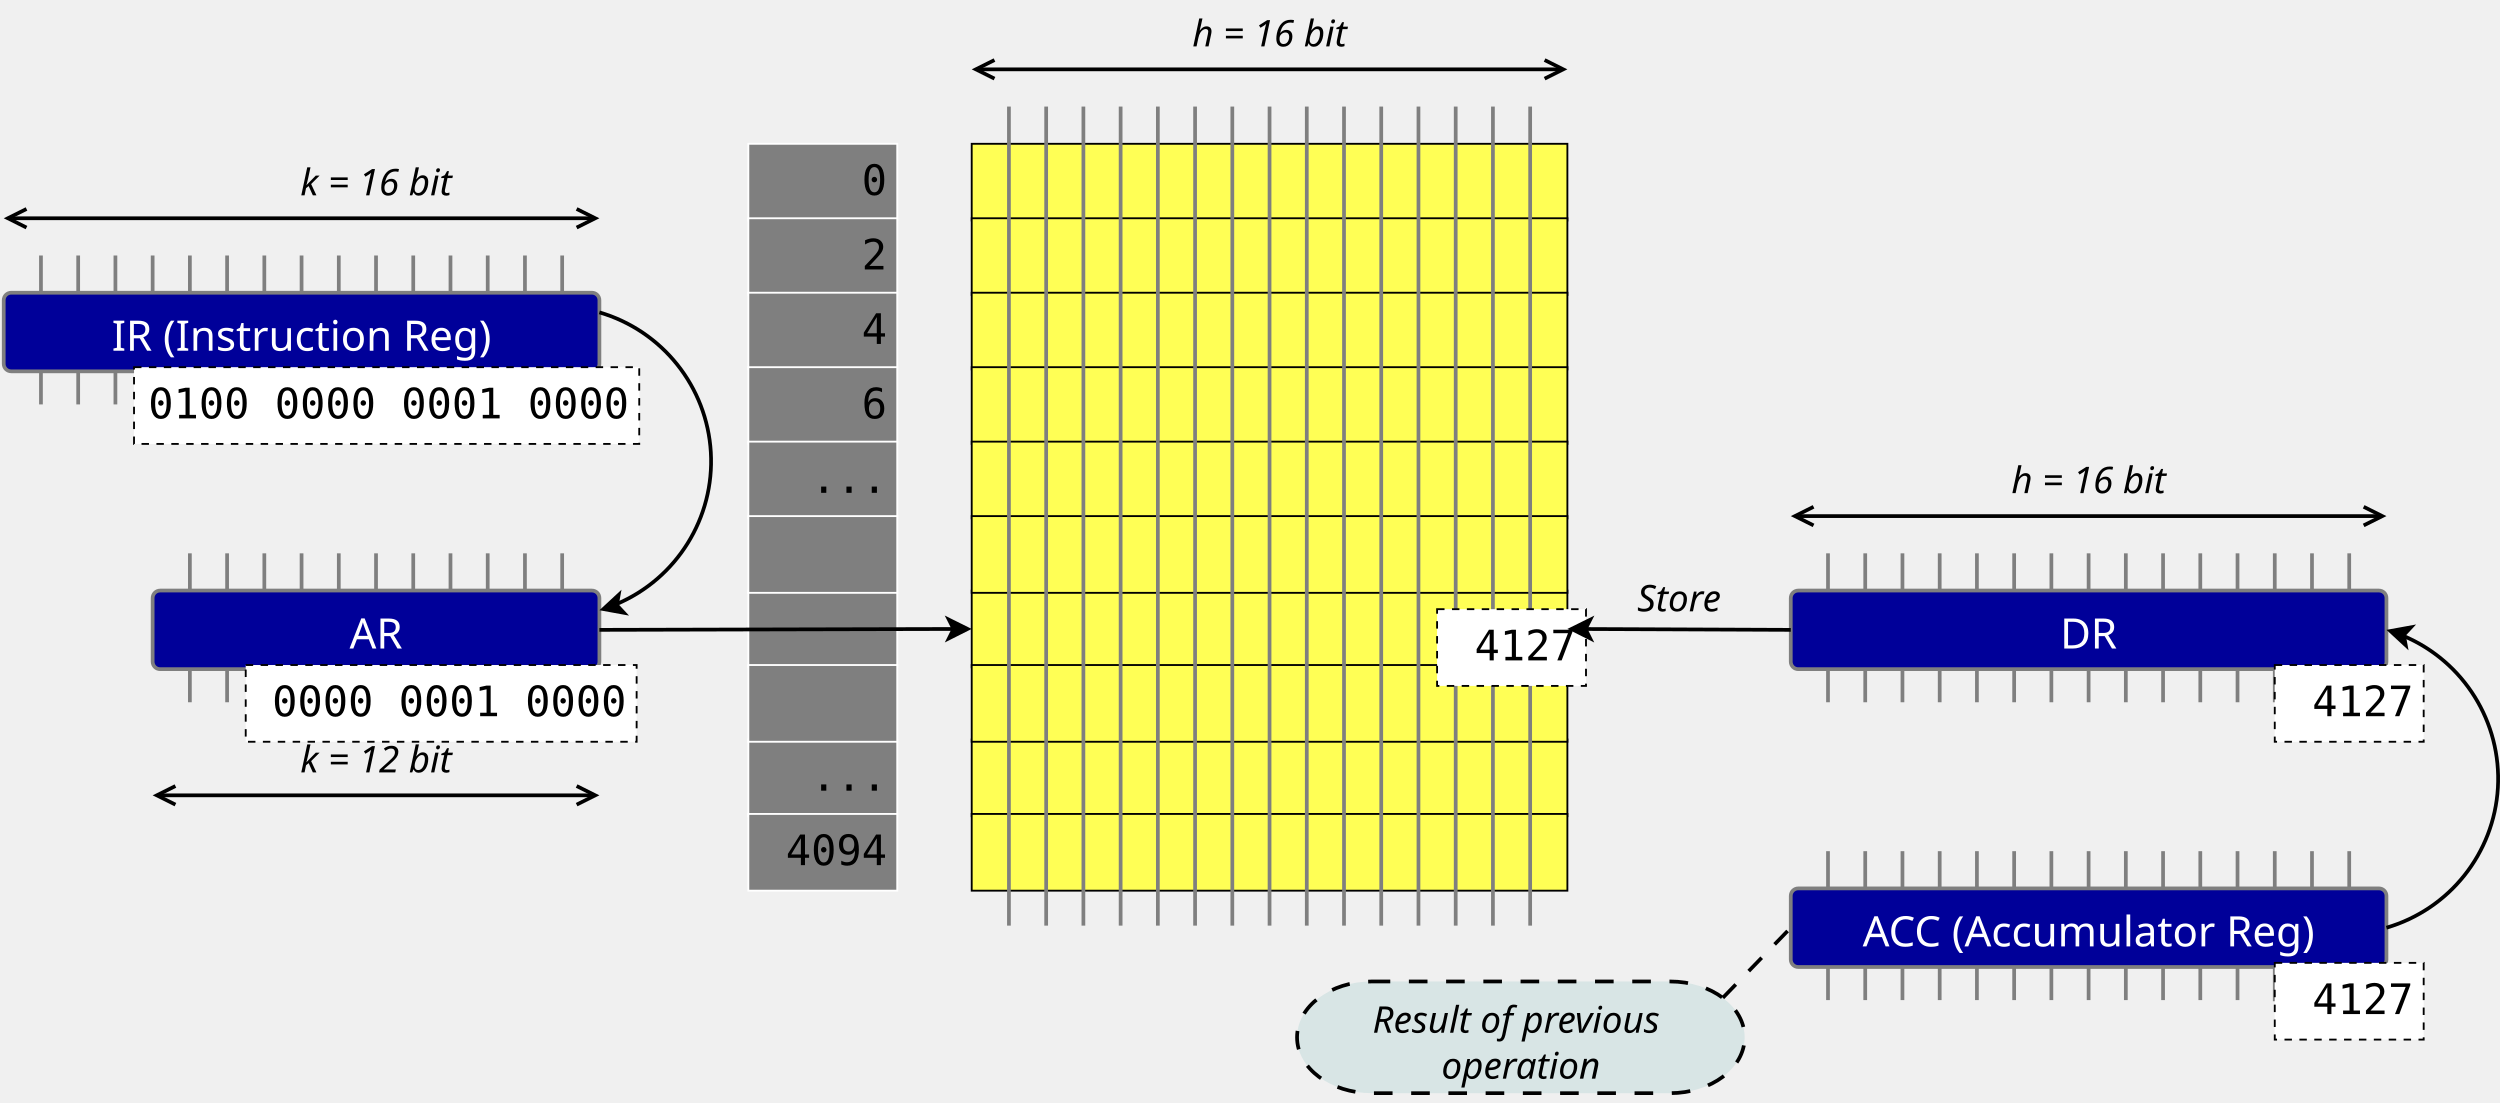
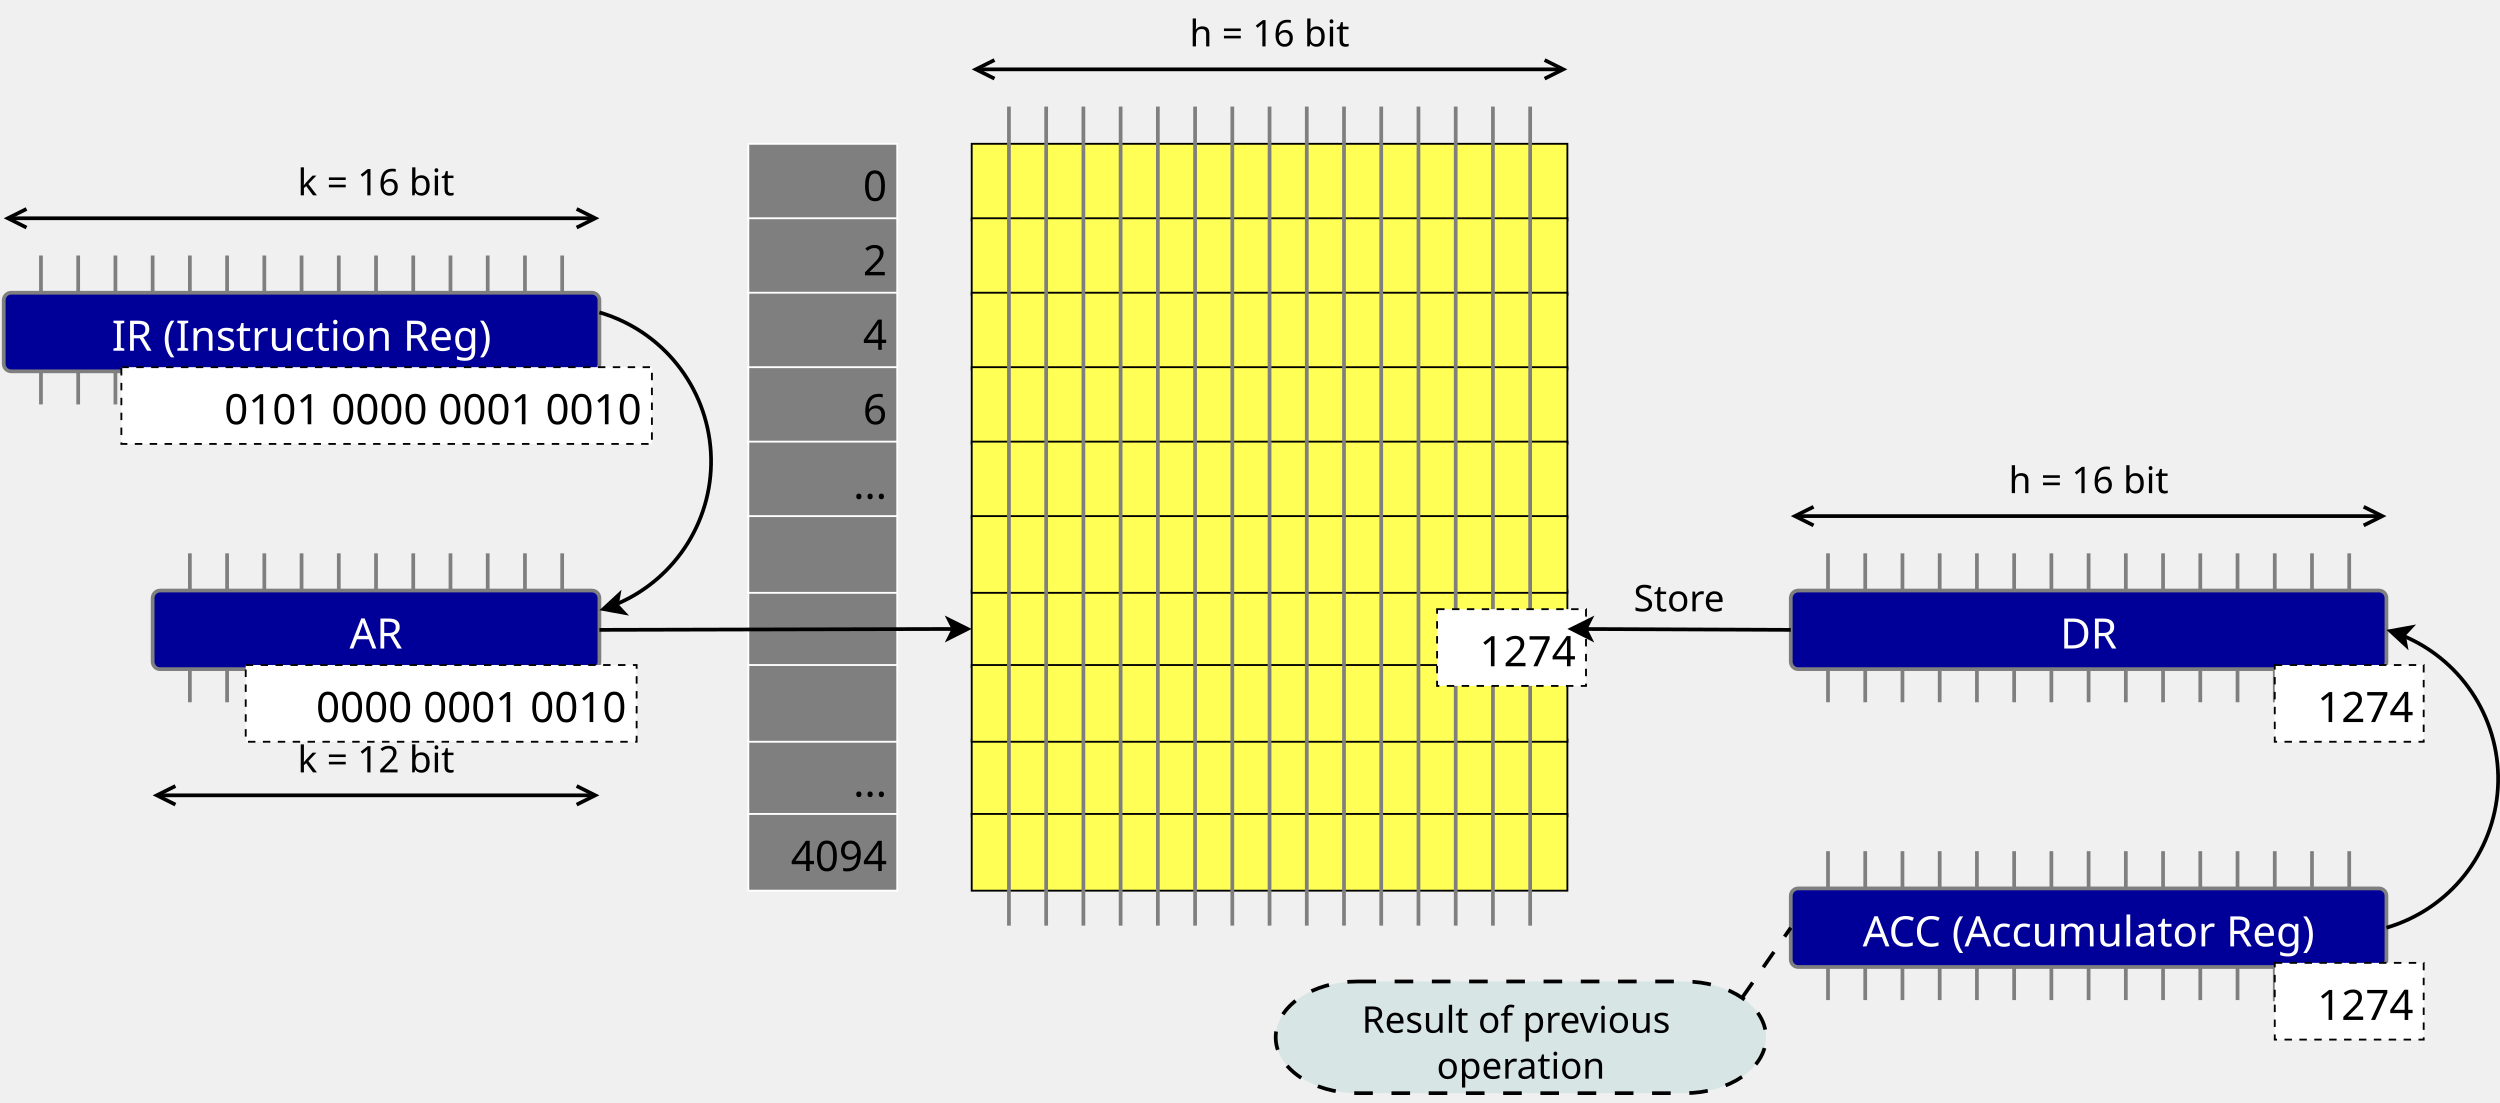
<svg xmlns="http://www.w3.org/2000/svg" width="68cm" height="30cm" viewBox="138 -54 1343 586">
+   <g id="Background" />
+   <g id="Background" />
  <g id="Background" />
  <g id="Background">
    <line style="fill: none; stroke-opacity: 1; stroke-width: 2; stroke: #7f7f7f" x1="160" y1="160" x2="160" y2="80" />
    <line style="fill: none; stroke-opacity: 1; stroke-width: 2; stroke: #7f7f7f" x1="180" y1="160" x2="180" y2="80" />
    <line style="fill: none; stroke-opacity: 1; stroke-width: 2; stroke: #7f7f7f" x1="200" y1="160" x2="200" y2="80" />
    <line style="fill: none; stroke-opacity: 1; stroke-width: 2; stroke: #7f7f7f" x1="220" y1="160" x2="220" y2="80" />
    <line style="fill: none; stroke-opacity: 1; stroke-width: 2; stroke: #7f7f7f" x1="1120" y1="320" x2="1120" y2="240" />
    <line style="fill: none; stroke-opacity: 1; stroke-width: 2; stroke: #7f7f7f" x1="1140" y1="320" x2="1140" y2="240" />
    <line style="fill: none; stroke-opacity: 1; stroke-width: 2; stroke: #7f7f7f" x1="1160" y1="320" x2="1160" y2="240" />
    <line style="fill: none; stroke-opacity: 1; stroke-width: 2; stroke: #7f7f7f" x1="1180" y1="320" x2="1180" y2="240" />
    <line style="fill: none; stroke-opacity: 1; stroke-width: 2; stroke: #7f7f7f" x1="1200" y1="320" x2="1200" y2="240" />
    <line style="fill: none; stroke-opacity: 1; stroke-width: 2; stroke: #7f7f7f" x1="1220" y1="320" x2="1220" y2="240" />
    <line style="fill: none; stroke-opacity: 1; stroke-width: 2; stroke: #7f7f7f" x1="1240" y1="320" x2="1240" y2="240" />
    <line style="fill: none; stroke-opacity: 1; stroke-width: 2; stroke: #7f7f7f" x1="1260" y1="320" x2="1260" y2="240" />
    <line style="fill: none; stroke-opacity: 1; stroke-width: 2; stroke: #7f7f7f" x1="1280" y1="320" x2="1280" y2="240" />
    <line style="fill: none; stroke-opacity: 1; stroke-width: 2; stroke: #7f7f7f" x1="1300" y1="320" x2="1300" y2="240" />
    <line style="fill: none; stroke-opacity: 1; stroke-width: 2; stroke: #7f7f7f" x1="1320" y1="320" x2="1320" y2="240" />
    <line style="fill: none; stroke-opacity: 1; stroke-width: 2; stroke: #7f7f7f" x1="1340" y1="320" x2="1340" y2="240" />
    <line style="fill: none; stroke-opacity: 1; stroke-width: 2; stroke: #7f7f7f" x1="1360" y1="320" x2="1360" y2="240" />
    <line style="fill: none; stroke-opacity: 1; stroke-width: 2; stroke: #7f7f7f" x1="1380" y1="320" x2="1380" y2="240" />
    <line style="fill: none; stroke-opacity: 1; stroke-width: 2; stroke: #7f7f7f" x1="1400" y1="320" x2="1400" y2="240" />
    <line style="fill: none; stroke-opacity: 1; stroke-width: 2; stroke: #7f7f7f" x1="240" y1="320" x2="240" y2="240" />
    <line style="fill: none; stroke-opacity: 1; stroke-width: 2; stroke: #7f7f7f" x1="260" y1="320" x2="260" y2="240" />
    <line style="fill: none; stroke-opacity: 1; stroke-width: 2; stroke: #7f7f7f" x1="280" y1="320" x2="280" y2="240" />
    <line style="fill: none; stroke-opacity: 1; stroke-width: 2; stroke: #7f7f7f" x1="300" y1="320" x2="300" y2="240" />
    <line style="fill: none; stroke-opacity: 1; stroke-width: 2; stroke: #7f7f7f" x1="320" y1="320" x2="320" y2="240" />
    <line style="fill: none; stroke-opacity: 1; stroke-width: 2; stroke: #7f7f7f" x1="340" y1="320" x2="340" y2="240" />
    <line style="fill: none; stroke-opacity: 1; stroke-width: 2; stroke: #7f7f7f" x1="360" y1="320" x2="360" y2="240" />
    <line style="fill: none; stroke-opacity: 1; stroke-width: 2; stroke: #7f7f7f" x1="380" y1="320" x2="380" y2="240" />
    <line style="fill: none; stroke-opacity: 1; stroke-width: 2; stroke: #7f7f7f" x1="400" y1="320" x2="400" y2="240" />
    <line style="fill: none; stroke-opacity: 1; stroke-width: 2; stroke: #7f7f7f" x1="420" y1="320" x2="420" y2="240" />
    <line style="fill: none; stroke-opacity: 1; stroke-width: 2; stroke: #7f7f7f" x1="440" y1="320" x2="440" y2="240" />
    <g>
      <rect style="fill: #000099; fill-opacity: 1; stroke-opacity: 1; stroke-width: 2; stroke: #7f7f7f" x="220" y="260" width="240" height="42.222" rx="4" ry="4" />
      <text font-size="22.578" style="fill: #ffffff; fill-opacity: 1; stroke: none;text-anchor:middle;font-family:sans-serif;font-style:normal;font-weight:normal" x="340" y="291.15">
        <tspan x="340" y="291.15">AR</tspan>
      </text>
    </g>
    <g>
      <rect style="fill: #ffff55; fill-opacity: 1; stroke-opacity: 1; stroke-width: 1; stroke: #000000" x="660" y="20" width="320" height="41.222" rx="0" ry="0" />
      <text font-size="22.578" style="fill: #000000; fill-opacity: 1; stroke: none;text-anchor:middle;font-family:sans-serif;font-style:normal;font-weight:normal" x="820" y="50.65">
        <tspan x="820" y="50.65" />
      </text>
    </g>
    <g>
      <rect style="fill: #ffff55; fill-opacity: 1; stroke-opacity: 1; stroke-width: 1; stroke: #000000" x="660" y="60" width="320" height="41.222" rx="0" ry="0" />
      <text font-size="22.578" style="fill: #000000; fill-opacity: 1; stroke: none;text-anchor:middle;font-family:sans-serif;font-style:normal;font-weight:normal" x="820" y="90.65">
        <tspan x="820" y="90.65" />
      </text>
    </g>
    <g>
      <rect style="fill: #ffff55; fill-opacity: 1; stroke-opacity: 1; stroke-width: 1; stroke: #000000" x="660" y="100" width="320" height="41.222" rx="0" ry="0" />
      <text font-size="22.578" style="fill: #000000; fill-opacity: 1; stroke: none;text-anchor:middle;font-family:sans-serif;font-style:normal;font-weight:normal" x="820" y="130.65">
        <tspan x="820" y="130.65" />
      </text>
    </g>
    <g>
      <rect style="fill: #ffff55; fill-opacity: 1; stroke-opacity: 1; stroke-width: 1; stroke: #000000" x="660" y="140" width="320" height="41.222" rx="0" ry="0" />
      <text font-size="22.578" style="fill: #000000; fill-opacity: 1; stroke: none;text-anchor:middle;font-family:sans-serif;font-style:normal;font-weight:normal" x="820" y="170.65">
        <tspan x="820" y="170.65" />
      </text>
    </g>
    <g>
      <rect style="fill: #ffff55; fill-opacity: 1; stroke-opacity: 1; stroke-width: 1; stroke: #000000" x="660" y="180" width="320" height="41.222" rx="0" ry="0" />
      <text font-size="22.578" style="fill: #000000; fill-opacity: 1; stroke: none;text-anchor:middle;font-family:sans-serif;font-style:normal;font-weight:normal" x="820" y="210.65">
        <tspan x="820" y="210.65" />
      </text>
    </g>
    <g>
      <rect style="fill: #ffff55; fill-opacity: 1; stroke-opacity: 1; stroke-width: 1; stroke: #000000" x="660" y="260" width="320" height="41.222" rx="0" ry="0" />
      <text font-size="22.578" style="fill: #000000; fill-opacity: 1; stroke: none;text-anchor:middle;font-family:sans-serif;font-style:normal;font-weight:normal" x="820" y="290.65">
        <tspan x="820" y="290.65" />
      </text>
    </g>
    <g>
      <rect style="fill: #ffff55; fill-opacity: 1; stroke-opacity: 1; stroke-width: 1; stroke: #000000" x="660" y="340" width="320" height="41.222" rx="0" ry="0" />
      <text font-size="22.578" style="fill: #000000; fill-opacity: 1; stroke: none;text-anchor:middle;font-family:sans-serif;font-style:normal;font-weight:normal" x="820" y="370.65">
        <tspan x="820" y="370.65" />
      </text>
    </g>
    <g>
      <rect style="fill: #000099; fill-opacity: 1; stroke-opacity: 1; stroke-width: 2; stroke: #7f7f7f" x="1100" y="260" width="320" height="42.222" rx="4" ry="4" />
      <text font-size="22.578" style="fill: #ffffff; fill-opacity: 1; stroke: none;text-anchor:middle;font-family:sans-serif;font-style:normal;font-weight:normal" x="1260" y="291.15">
        <tspan x="1260" y="291.15">DR</tspan>
      </text>
    </g>
    <g>
      <line style="fill: none; stroke-opacity: 1; stroke-width: 2; stroke: #000000" x1="664.472" y1="-20" x2="975.528" y2="-20" />
      <polyline style="fill: none; stroke-opacity: 1; stroke-width: 2; stroke: #000000" points="672.236,-25 662.236,-20 672.236,-15 " />
      <polyline style="fill: none; stroke-opacity: 1; stroke-width: 2; stroke: #000000" points="967.764,-15 977.764,-20 967.764,-25 " />
    </g>
-     <text font-size="19.756" style="fill: #000000; fill-opacity: 1; stroke: none;text-anchor:middle;font-family:sans-serif;font-style:italic;font-weight:normal" x="820" y="-32.325">
+     <text font-size="19.756" style="fill: #000000; fill-opacity: 1; stroke: none;text-anchor:middle;font-family:sans-serif;font-style:normal;font-weight:normal" x="820" y="-32.325">
      <tspan x="820" y="-32.325">h = 16 bit</tspan>
    </text>
    <g>
      <line style="fill: none; stroke-opacity: 1; stroke-width: 2; stroke: #000000" x1="1104.47" y1="220" x2="1415.53" y2="220" />
      <polyline style="fill: none; stroke-opacity: 1; stroke-width: 2; stroke: #000000" points="1112.24,215 1102.24,220 1112.24,225 " />
      <polyline style="fill: none; stroke-opacity: 1; stroke-width: 2; stroke: #000000" points="1407.76,225 1417.76,220 1407.76,215 " />
    </g>
-     <text font-size="19.756" style="fill: #000000; fill-opacity: 1; stroke: none;text-anchor:middle;font-family:sans-serif;font-style:italic;font-weight:normal" x="1260" y="207.675">
+     <text font-size="19.756" style="fill: #000000; fill-opacity: 1; stroke: none;text-anchor:middle;font-family:sans-serif;font-style:normal;font-weight:normal" x="1260" y="207.675">
      <tspan x="1260" y="207.675">h = 16 bit</tspan>
    </text>
    <g>
      <line style="fill: none; stroke-opacity: 1; stroke-width: 2; stroke: #000000" x1="144.472" y1="60" x2="455.528" y2="60" />
      <polyline style="fill: none; stroke-opacity: 1; stroke-width: 2; stroke: #000000" points="152.236,55 142.236,60 152.236,65 " />
      <polyline style="fill: none; stroke-opacity: 1; stroke-width: 2; stroke: #000000" points="447.764,65 457.764,60 447.764,55 " />
    </g>
-     <text font-size="19.756" style="fill: #000000; fill-opacity: 1; stroke: none;text-anchor:middle;font-family:sans-serif;font-style:italic;font-weight:normal" x="340" y="47.675">
+     <text font-size="19.756" style="fill: #000000; fill-opacity: 1; stroke: none;text-anchor:middle;font-family:sans-serif;font-style:normal;font-weight:normal" x="340" y="47.675">
      <tspan x="340" y="47.675">k = 16 bit</tspan>
    </text>
    <g>
      <rect style="fill: #7f7f7f; fill-opacity: 1; stroke-opacity: 1; stroke-width: 1; stroke: #ffffff" x="540" y="20" width="80" height="41.222" rx="0" ry="0" />
-       <text font-size="22.578" style="fill: #000000; fill-opacity: 1; stroke: none;text-anchor:end;font-family:monospace;font-style:normal;font-weight:normal" x="614.5" y="47.5">
-         <tspan x="614.5" y="47.5">0</tspan>
+       <text font-size="22.578" style="fill: #000000; fill-opacity: 1; stroke: none;text-anchor:end;font-family:sans-serif;font-style:normal;font-weight:normal" x="614.5" y="50.65">
+         <tspan x="614.5" y="50.65">0</tspan>
      </text>
    </g>
    <g>
      <rect style="fill: #7f7f7f; fill-opacity: 1; stroke-opacity: 1; stroke-width: 1; stroke: #ffffff" x="540" y="60" width="80" height="41.222" rx="0" ry="0" />
-       <text font-size="22.578" style="fill: #000000; fill-opacity: 1; stroke: none;text-anchor:end;font-family:monospace;font-style:normal;font-weight:normal" x="614.5" y="87.5">
-         <tspan x="614.5" y="87.5">2</tspan>
+       <text font-size="22.578" style="fill: #000000; fill-opacity: 1; stroke: none;text-anchor:end;font-family:sans-serif;font-style:normal;font-weight:normal" x="614.5" y="90.65">
+         <tspan x="614.5" y="90.65">2</tspan>
      </text>
    </g>
    <g>
      <rect style="fill: #7f7f7f; fill-opacity: 1; stroke-opacity: 1; stroke-width: 1; stroke: #ffffff" x="540" y="100" width="80" height="41.222" rx="0" ry="0" />
-       <text font-size="22.578" style="fill: #000000; fill-opacity: 1; stroke: none;text-anchor:end;font-family:monospace;font-style:normal;font-weight:normal" x="614.5" y="127.5">
-         <tspan x="614.5" y="127.5">4</tspan>
+       <text font-size="22.578" style="fill: #000000; fill-opacity: 1; stroke: none;text-anchor:end;font-family:sans-serif;font-style:normal;font-weight:normal" x="614.5" y="130.65">
+         <tspan x="614.5" y="130.65">4</tspan>
      </text>
    </g>
    <g>
      <rect style="fill: #7f7f7f; fill-opacity: 1; stroke-opacity: 1; stroke-width: 1; stroke: #ffffff" x="540" y="140" width="80" height="41.222" rx="0" ry="0" />
-       <text font-size="22.578" style="fill: #000000; fill-opacity: 1; stroke: none;text-anchor:end;font-family:monospace;font-style:normal;font-weight:normal" x="614.5" y="167.5">
-         <tspan x="614.5" y="167.5">6</tspan>
+       <text font-size="22.578" style="fill: #000000; fill-opacity: 1; stroke: none;text-anchor:end;font-family:sans-serif;font-style:normal;font-weight:normal" x="614.5" y="170.65">
+         <tspan x="614.5" y="170.65">6</tspan>
      </text>
    </g>
    <g>
      <rect style="fill: #7f7f7f; fill-opacity: 1; stroke-opacity: 1; stroke-width: 1; stroke: #ffffff" x="540" y="180" width="80" height="41.222" rx="0" ry="0" />
-       <text font-size="22.578" style="fill: #000000; fill-opacity: 1; stroke: none;text-anchor:end;font-family:monospace;font-style:normal;font-weight:normal" x="614.5" y="207.5">
-         <tspan x="614.5" y="207.5">...</tspan>
+       <text font-size="22.578" style="fill: #000000; fill-opacity: 1; stroke: none;text-anchor:end;font-family:sans-serif;font-style:normal;font-weight:normal" x="614.5" y="210.65">
+         <tspan x="614.5" y="210.65">...</tspan>
      </text>
    </g>
    <g>
      <rect style="fill: #7f7f7f; fill-opacity: 1; stroke-opacity: 1; stroke-width: 1; stroke: #ffffff" x="540" y="260" width="80" height="41.222" rx="0" ry="0" />
-       <text font-size="22.578" style="fill: #000000; fill-opacity: 1; stroke: none;text-anchor:end;font-family:monospace;font-style:normal;font-weight:normal" x="614.5" y="287.5">
-         <tspan x="614.5" y="287.5" />
+       <text font-size="22.578" style="fill: #000000; fill-opacity: 1; stroke: none;text-anchor:end;font-family:sans-serif;font-style:normal;font-weight:normal" x="614.5" y="290.65">
+         <tspan x="614.5" y="290.65" />
      </text>
    </g>
    <g>
      <rect style="fill: #7f7f7f; fill-opacity: 1; stroke-opacity: 1; stroke-width: 1; stroke: #ffffff" x="540" y="340" width="80" height="41.222" rx="0" ry="0" />
-       <text font-size="22.578" style="fill: #000000; fill-opacity: 1; stroke: none;text-anchor:end;font-family:monospace;font-style:normal;font-weight:normal" x="614.5" y="367.5">
-         <tspan x="614.5" y="367.5">...</tspan>
+       <text font-size="22.578" style="fill: #000000; fill-opacity: 1; stroke: none;text-anchor:end;font-family:sans-serif;font-style:normal;font-weight:normal" x="614.5" y="370.65">
+         <tspan x="614.5" y="370.65">...</tspan>
      </text>
    </g>
    <g>
      <rect style="fill: #ffff55; fill-opacity: 1; stroke-opacity: 1; stroke-width: 1; stroke: #000000" x="660" y="380" width="320" height="41.222" rx="0" ry="0" />
      <text font-size="22.578" style="fill: #000000; fill-opacity: 1; stroke: none;text-anchor:middle;font-family:sans-serif;font-style:normal;font-weight:normal" x="820" y="410.65">
        <tspan x="820" y="410.65" />
      </text>
    </g>
    <g>
      <rect style="fill: #7f7f7f; fill-opacity: 1; stroke-opacity: 1; stroke-width: 1; stroke: #ffffff" x="540" y="380" width="80" height="41.222" rx="0" ry="0" />
-       <text font-size="22.578" style="fill: #000000; fill-opacity: 1; stroke: none;text-anchor:end;font-family:monospace;font-style:normal;font-weight:normal" x="614.5" y="407.5">
-         <tspan x="614.5" y="407.5">4094</tspan>
-       </text>
-     </g>
-     <text font-size="19.756" style="fill: #000000; fill-opacity: 1; stroke: none;text-anchor:middle;font-family:sans-serif;font-style:italic;font-weight:normal" x="1040" y="271.15">
+       <text font-size="22.578" style="fill: #000000; fill-opacity: 1; stroke: none;text-anchor:end;font-family:sans-serif;font-style:normal;font-weight:normal" x="614.5" y="410.65">
+         <tspan x="614.5" y="410.65">4094</tspan>
+       </text>
+     </g>
+     <text font-size="19.756" style="fill: #000000; fill-opacity: 1; stroke: none;text-anchor:middle;font-family:sans-serif;font-style:normal;font-weight:normal" x="1040" y="271.15">
      <tspan x="1040" y="271.15">Store</tspan>
    </text>
    <g>
      <rect style="fill: #ffff55; fill-opacity: 1; stroke-opacity: 1; stroke-width: 1; stroke: #000000" x="660" y="300" width="320" height="41.222" rx="0" ry="0" />
      <text font-size="22.578" style="fill: #000000; fill-opacity: 1; stroke: none;text-anchor:middle;font-family:sans-serif;font-style:normal;font-weight:normal" x="820" y="330.65">
        <tspan x="820" y="330.65" />
      </text>
    </g>
    <g>
      <rect style="fill: #7f7f7f; fill-opacity: 1; stroke-opacity: 1; stroke-width: 1; stroke: #ffffff" x="540" y="300" width="80" height="41.222" rx="0" ry="0" />
-       <text font-size="22.578" style="fill: #000000; fill-opacity: 1; stroke: none;text-anchor:end;font-family:monospace;font-style:normal;font-weight:normal" x="614.5" y="327.5">
-         <tspan x="614.5" y="327.5" />
+       <text font-size="22.578" style="fill: #000000; fill-opacity: 1; stroke: none;text-anchor:end;font-family:sans-serif;font-style:normal;font-weight:normal" x="614.5" y="330.65">
+         <tspan x="614.5" y="330.65" />
      </text>
    </g>
    <g>
      <rect style="fill: #ffff55; fill-opacity: 1; stroke-opacity: 1; stroke-width: 1; stroke: #000000" x="660" y="220" width="320" height="41.222" rx="0" ry="0" />
      <text font-size="22.578" style="fill: #000000; fill-opacity: 1; stroke: none;text-anchor:middle;font-family:sans-serif;font-style:normal;font-weight:normal" x="820" y="250.65">
        <tspan x="820" y="250.65" />
      </text>
    </g>
    <g>
      <rect style="fill: #7f7f7f; fill-opacity: 1; stroke-opacity: 1; stroke-width: 1; stroke: #ffffff" x="540" y="220" width="80" height="41.222" rx="0" ry="0" />
-       <text font-size="22.578" style="fill: #000000; fill-opacity: 1; stroke: none;text-anchor:end;font-family:monospace;font-style:normal;font-weight:normal" x="614.5" y="247.5">
-         <tspan x="614.5" y="247.5" />
+       <text font-size="22.578" style="fill: #000000; fill-opacity: 1; stroke: none;text-anchor:end;font-family:sans-serif;font-style:normal;font-weight:normal" x="614.5" y="250.65">
+         <tspan x="614.5" y="250.65" />
      </text>
    </g>
    <line style="fill: none; stroke-opacity: 1; stroke-width: 2; stroke: #7f7f7f" x1="680" y1="440" x2="680" y2="0" />
    <line style="fill: none; stroke-opacity: 1; stroke-width: 2; stroke: #7f7f7f" x1="700" y1="440" x2="700" y2="0" />
    <line style="fill: none; stroke-opacity: 1; stroke-width: 2; stroke: #7f7f7f" x1="720" y1="440" x2="720" y2="0" />
    <line style="fill: none; stroke-opacity: 1; stroke-width: 2; stroke: #7f7f7f" x1="740" y1="440" x2="740" y2="0" />
    <line style="fill: none; stroke-opacity: 1; stroke-width: 2; stroke: #7f7f7f" x1="760" y1="440" x2="760" y2="0" />
    <line style="fill: none; stroke-opacity: 1; stroke-width: 2; stroke: #7f7f7f" x1="780" y1="440" x2="780" y2="0" />
    <line style="fill: none; stroke-opacity: 1; stroke-width: 2; stroke: #7f7f7f" x1="800" y1="440" x2="800" y2="0" />
    <line style="fill: none; stroke-opacity: 1; stroke-width: 2; stroke: #7f7f7f" x1="820" y1="440" x2="820" y2="0" />
    <line style="fill: none; stroke-opacity: 1; stroke-width: 2; stroke: #7f7f7f" x1="840" y1="440" x2="840" y2="0" />
    <line style="fill: none; stroke-opacity: 1; stroke-width: 2; stroke: #7f7f7f" x1="860" y1="440" x2="860" y2="0" />
    <line style="fill: none; stroke-opacity: 1; stroke-width: 2; stroke: #7f7f7f" x1="880" y1="440" x2="880" y2="0" />
    <line style="fill: none; stroke-opacity: 1; stroke-width: 2; stroke: #7f7f7f" x1="900" y1="440" x2="900" y2="0" />
    <line style="fill: none; stroke-opacity: 1; stroke-width: 2; stroke: #7f7f7f" x1="920" y1="440" x2="920" y2="0" />
    <line style="fill: none; stroke-opacity: 1; stroke-width: 2; stroke: #7f7f7f" x1="940" y1="440" x2="940" y2="0" />
    <line style="fill: none; stroke-opacity: 1; stroke-width: 2; stroke: #7f7f7f" x1="960" y1="440" x2="960" y2="0" />
    <line style="fill: none; stroke-opacity: 1; stroke-width: 2; stroke: #7f7f7f" x1="240" y1="160" x2="240" y2="80" />
    <line style="fill: none; stroke-opacity: 1; stroke-width: 2; stroke: #7f7f7f" x1="260" y1="160" x2="260" y2="80" />
    <line style="fill: none; stroke-opacity: 1; stroke-width: 2; stroke: #7f7f7f" x1="280" y1="160" x2="280" y2="80" />
    <line style="fill: none; stroke-opacity: 1; stroke-width: 2; stroke: #7f7f7f" x1="300" y1="160" x2="300" y2="80" />
    <line style="fill: none; stroke-opacity: 1; stroke-width: 2; stroke: #7f7f7f" x1="320" y1="160" x2="320" y2="80" />
    <line style="fill: none; stroke-opacity: 1; stroke-width: 2; stroke: #7f7f7f" x1="340" y1="160" x2="340" y2="80" />
    <line style="fill: none; stroke-opacity: 1; stroke-width: 2; stroke: #7f7f7f" x1="360" y1="160" x2="360" y2="80" />
    <line style="fill: none; stroke-opacity: 1; stroke-width: 2; stroke: #7f7f7f" x1="380" y1="160" x2="380" y2="80" />
    <line style="fill: none; stroke-opacity: 1; stroke-width: 2; stroke: #7f7f7f" x1="400" y1="160" x2="400" y2="80" />
    <line style="fill: none; stroke-opacity: 1; stroke-width: 2; stroke: #7f7f7f" x1="420" y1="160" x2="420" y2="80" />
    <line style="fill: none; stroke-opacity: 1; stroke-width: 2; stroke: #7f7f7f" x1="440" y1="160" x2="440" y2="80" />
    <g>
      <rect style="fill: #000099; fill-opacity: 1; stroke-opacity: 1; stroke-width: 2; stroke: #7f7f7f" x="140" y="100" width="320" height="42.222" rx="4" ry="4" />
      <text font-size="22.578" style="fill: #ffffff; fill-opacity: 1; stroke: none;text-anchor:middle;font-family:sans-serif;font-style:normal;font-weight:normal" x="300" y="131.15">
        <tspan x="300" y="131.15">IR (Instruction Reg)</tspan>
      </text>
    </g>
    <g>
      <rect style="fill: #ffffff; fill-opacity: 1; stroke-opacity: 1; stroke-width: 1; stroke-dasharray: 4; stroke: #000000" x="270" y="300" width="210" height="41.222" rx="0" ry="0" />
-       <text font-size="22.578" style="fill: #000000; fill-opacity: 1; stroke: none;text-anchor:end;font-family:monospace;font-style:normal;font-weight:normal" x="474.5" y="327.5">
-         <tspan x="474.5" y="327.5">0000 0001 0000</tspan>
+       <text font-size="22.578" style="fill: #000000; fill-opacity: 1; stroke: none;text-anchor:end;font-family:sans-serif;font-style:normal;font-weight:normal" x="474.5" y="330.65">
+         <tspan x="474.5" y="330.65">0000 0001 0010</tspan>
      </text>
    </g>
    <g>
      <path style="fill: none; stroke-opacity: 1; stroke-width: 2; stroke: #000000" d="M 460,110.556 A 83.334,83.334 0 0 1 469.126,267.308" />
      <polygon style="fill: #000000; fill-opacity: 1; stroke-opacity: 1; stroke-width: 2; stroke: #000000" fill-rule="evenodd" points="462.147,269.93 470.347,262.33 469.347,267.83 473.147,271.93 " />
    </g>
    <g>
      <rect style="fill: #ffffff; fill-opacity: 1; stroke-opacity: 1; stroke-width: 1; stroke-dasharray: 4; stroke: #000000" x="1360" y="300" width="80" height="41.222" rx="0" ry="0" />
-       <text font-size="22.578" style="fill: #000000; fill-opacity: 1; stroke: none;text-anchor:end;font-family:monospace;font-style:normal;font-weight:normal" x="1434.5" y="327.5">
-         <tspan x="1434.5" y="327.5">4127</tspan>
+       <text font-size="22.578" style="fill: #000000; fill-opacity: 1; stroke: none;text-anchor:end;font-family:sans-serif;font-style:normal;font-weight:normal" x="1434.5" y="330.65">
+         <tspan x="1434.5" y="330.65">1274</tspan>
      </text>
    </g>
    <line style="fill: none; stroke-opacity: 1; stroke-width: 2; stroke: #7f7f7f" x1="1120" y1="480" x2="1120" y2="400" />
    <line style="fill: none; stroke-opacity: 1; stroke-width: 2; stroke: #7f7f7f" x1="1140" y1="480" x2="1140" y2="400" />
    <line style="fill: none; stroke-opacity: 1; stroke-width: 2; stroke: #7f7f7f" x1="1160" y1="480" x2="1160" y2="400" />
    <line style="fill: none; stroke-opacity: 1; stroke-width: 2; stroke: #7f7f7f" x1="1180" y1="480" x2="1180" y2="400" />
    <line style="fill: none; stroke-opacity: 1; stroke-width: 2; stroke: #7f7f7f" x1="1200" y1="480" x2="1200" y2="400" />
    <line style="fill: none; stroke-opacity: 1; stroke-width: 2; stroke: #7f7f7f" x1="1220" y1="480" x2="1220" y2="400" />
    <line style="fill: none; stroke-opacity: 1; stroke-width: 2; stroke: #7f7f7f" x1="1240" y1="480" x2="1240" y2="400" />
    <line style="fill: none; stroke-opacity: 1; stroke-width: 2; stroke: #7f7f7f" x1="1260" y1="480" x2="1260" y2="400" />
    <line style="fill: none; stroke-opacity: 1; stroke-width: 2; stroke: #7f7f7f" x1="1280" y1="480" x2="1280" y2="400" />
    <line style="fill: none; stroke-opacity: 1; stroke-width: 2; stroke: #7f7f7f" x1="1300" y1="480" x2="1300" y2="400" />
    <line style="fill: none; stroke-opacity: 1; stroke-width: 2; stroke: #7f7f7f" x1="1320" y1="480" x2="1320" y2="400" />
    <line style="fill: none; stroke-opacity: 1; stroke-width: 2; stroke: #7f7f7f" x1="1340" y1="480" x2="1340" y2="400" />
    <line style="fill: none; stroke-opacity: 1; stroke-width: 2; stroke: #7f7f7f" x1="1360" y1="480.612" x2="1360" y2="400" />
    <line style="fill: none; stroke-opacity: 1; stroke-width: 2; stroke: #7f7f7f" x1="1380" y1="480" x2="1380" y2="400" />
    <line style="fill: none; stroke-opacity: 1; stroke-width: 2; stroke: #7f7f7f" x1="1400" y1="459.504" x2="1400" y2="400" />
    <g>
      <rect style="fill: #000099; fill-opacity: 1; stroke-opacity: 1; stroke-width: 2; stroke: #7f7f7f" x="1100" y="420" width="320" height="42.222" rx="4" ry="4" />
      <text font-size="22.578" style="fill: #ffffff; fill-opacity: 1; stroke: none;text-anchor:middle;font-family:sans-serif;font-style:normal;font-weight:normal" x="1260" y="451.15">
        <tspan x="1260" y="451.15">ACC (Accumulator Reg)</tspan>
      </text>
    </g>
    <g>
      <rect style="fill: #ffffff; fill-opacity: 1; stroke-opacity: 1; stroke-width: 1; stroke-dasharray: 4; stroke: #000000" x="1360" y="460" width="80" height="41.222" rx="0" ry="0" />
-       <text font-size="22.578" style="fill: #000000; fill-opacity: 1; stroke: none;text-anchor:end;font-family:monospace;font-style:normal;font-weight:normal" x="1434.5" y="487.5">
-         <tspan x="1434.5" y="487.5">4127</tspan>
+       <text font-size="22.578" style="fill: #000000; fill-opacity: 1; stroke: none;text-anchor:end;font-family:sans-serif;font-style:normal;font-weight:normal" x="1434.5" y="490.65">
+         <tspan x="1434.5" y="490.65">1274</tspan>
      </text>
    </g>
    <g>
      <path style="fill: none; stroke-opacity: 1; stroke-width: 2; stroke: #000000" d="M 1429.13,284.36 A 83.333,83.333 0 0 1 1420,441.112" />
      <polygon style="fill: #000000; fill-opacity: 1; stroke-opacity: 1; stroke-width: 2; stroke: #000000" fill-rule="evenodd" points="1422.15,281.738 1433.15,279.738 1429.35,283.838 1430.35,289.338 " />
    </g>
    <g>
      <rect style="fill: #ffffff; fill-opacity: 1; stroke-opacity: 1; stroke-width: 1; stroke-dasharray: 4; stroke: #000000" x="910" y="270" width="80" height="41.222" rx="0" ry="0" />
-       <text font-size="22.578" style="fill: #000000; fill-opacity: 1; stroke: none;text-anchor:end;font-family:monospace;font-style:normal;font-weight:normal" x="984.5" y="297.5">
-         <tspan x="984.5" y="297.5">4127</tspan>
+       <text font-size="22.578" style="fill: #000000; fill-opacity: 1; stroke: none;text-anchor:end;font-family:sans-serif;font-style:normal;font-weight:normal" x="984.5" y="300.65">
+         <tspan x="984.5" y="300.65">1274</tspan>
      </text>
    </g>
    <g>
      <line style="fill: none; stroke-opacity: 1; stroke-width: 2; stroke: #000000" x1="224.472" y1="370" x2="455.528" y2="370" />
      <polyline style="fill: none; stroke-opacity: 1; stroke-width: 2; stroke: #000000" points="232.236,365 222.236,370 232.236,375 " />
      <polyline style="fill: none; stroke-opacity: 1; stroke-width: 2; stroke: #000000" points="447.764,375 457.764,370 447.764,365 " />
    </g>
-     <text font-size="19.756" style="fill: #000000; fill-opacity: 1; stroke: none;text-anchor:middle;font-family:sans-serif;font-style:italic;font-weight:normal" x="340" y="357.675">
+     <text font-size="19.756" style="fill: #000000; fill-opacity: 1; stroke: none;text-anchor:middle;font-family:sans-serif;font-style:normal;font-weight:normal" x="340" y="357.675">
      <tspan x="340" y="357.675">k = 12 bit</tspan>
    </text>
    <g>
-       <rect style="fill: #ffffff; fill-opacity: 1; stroke-opacity: 1; stroke-width: 1; stroke-dasharray: 4; stroke: #000000" x="210" y="140" width="271.4" height="41.222" rx="0" ry="0" />
-       <text font-size="22.578" style="fill: #000000; fill-opacity: 1; stroke: none;text-anchor:end;font-family:monospace;font-style:normal;font-weight:normal" x="475.9" y="167.5">
-         <tspan x="475.9" y="167.5">0100 0000 0001 0000</tspan>
+       <rect style="fill: #ffffff; fill-opacity: 1; stroke-opacity: 1; stroke-width: 1; stroke-dasharray: 4; stroke: #000000" x="203.2" y="140" width="285" height="41.222" rx="0" ry="0" />
+       <text font-size="22.578" style="fill: #000000; fill-opacity: 1; stroke: none;text-anchor:end;font-family:sans-serif;font-style:normal;font-weight:normal" x="482.7" y="170.65">
+         <tspan x="482.7" y="170.65">0101 0000 0001 0010</tspan>
      </text>
    </g>
    <g>
      <line style="fill: none; stroke-opacity: 1; stroke-width: 2; stroke: #000000" x1="460" y1="281.112" x2="650.264" y2="280.636" />
      <polygon style="fill: #000000; fill-opacity: 1; stroke-opacity: 1; stroke-width: 2; stroke: #000000" fill-rule="evenodd" points="657.764,280.618 647.776,285.643 650.264,280.636 647.751,275.643 " />
    </g>
    <g>
      <line style="fill: none; stroke-opacity: 1; stroke-width: 2; stroke: #000000" x1="1100" y1="281.112" x2="989.736" y2="280.653" />
      <polygon style="fill: #000000; fill-opacity: 1; stroke-opacity: 1; stroke-width: 2; stroke: #000000" fill-rule="evenodd" points="982.236,280.621 992.257,275.663 989.736,280.653 992.215,285.663 " />
    </g>
    <g>
-       <path style="fill: #d8e5e5; fill-opacity: 1; stroke-opacity: 1; stroke-width: 2; stroke-dasharray: 10; stroke: #000000" fill-rule="evenodd" d="M 874.85 470 L 1035.15,470 C 1057.28,470 1075.23,483.431 1075.23,500 C 1075.23,516.569 1057.28,530 1035.15,530 L 874.85,530 C 852.717,530 834.775,516.569 834.775,500 C 834.775,483.431 852.717,470 874.85,470z" />
-       <text font-size="19.756" style="fill: #000000; fill-opacity: 1; stroke: none;text-anchor:middle;font-family:sans-serif;font-style:italic;font-weight:normal" x="955" y="497.531">
-         <tspan x="955" y="497.531">Result of previous</tspan>
-         <tspan x="955" y="522.225">operation</tspan>
-       </text>
-     </g>
-     <line style="fill: none; stroke-opacity: 1; stroke-width: 2; stroke-dasharray: 10; stroke: #000000" x1="1063.49" y1="478.787" x2="1100" y2="441.112" />
+       <path style="fill: #d8e5e5; fill-opacity: 1; stroke-opacity: 1; stroke-width: 2; stroke-dasharray: 10; stroke: #000000" fill-rule="evenodd" d="M 867.199 470 L 1042.8,470 C 1067.04,470 1086.7,483.431 1086.7,500 C 1086.7,516.569 1067.04,530 1042.8,530 L 867.199,530 C 842.954,530 823.299,516.569 823.299,500 C 823.299,483.431 842.954,470 867.199,470z" />
+       <text font-size="19.756" style="fill: #000000; fill-opacity: 1; stroke: none;text-anchor:middle;font-family:sans-serif;font-style:normal;font-weight:normal" x="954.999" y="497.531">
+         <tspan x="954.999" y="497.531">Result of previous</tspan>
+         <tspan x="954.999" y="522.225">operation</tspan>
+       </text>
+     </g>
+     <line style="fill: none; stroke-opacity: 1; stroke-width: 2; stroke-dasharray: 10; stroke: #000000" x1="1073.84" y1="478.787" x2="1100" y2="441.112" />
  </g>
</svg>
